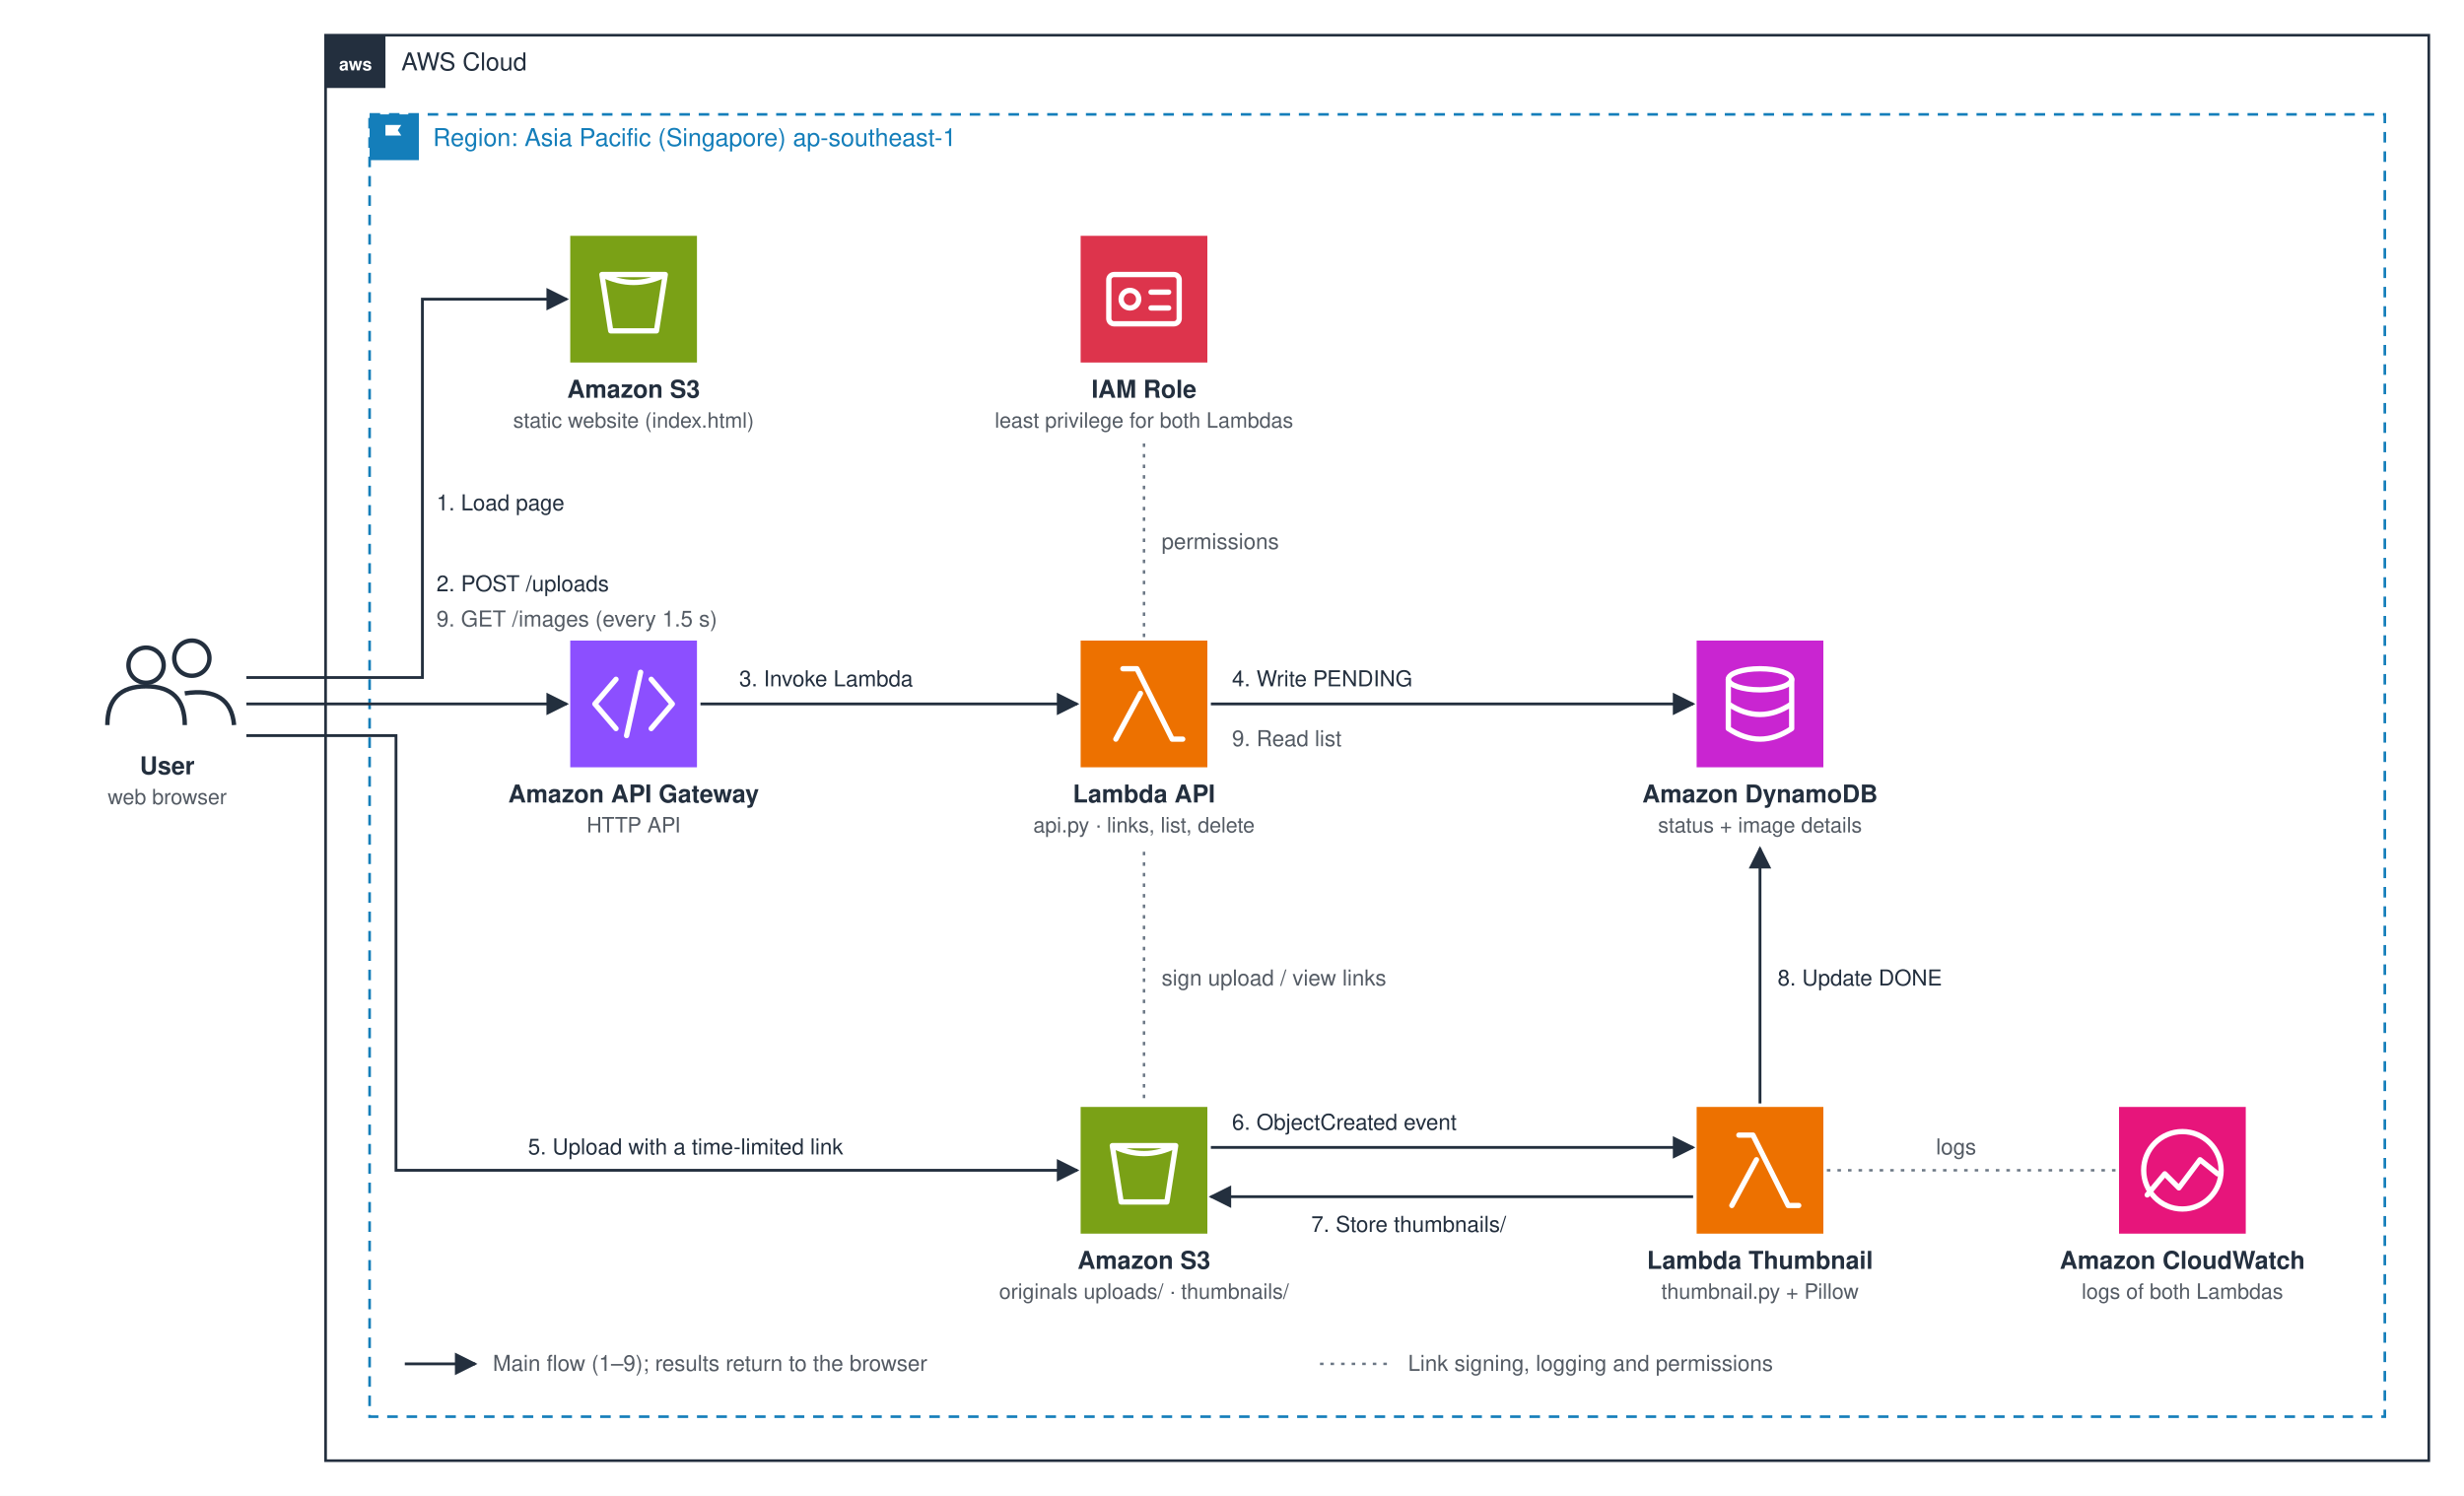
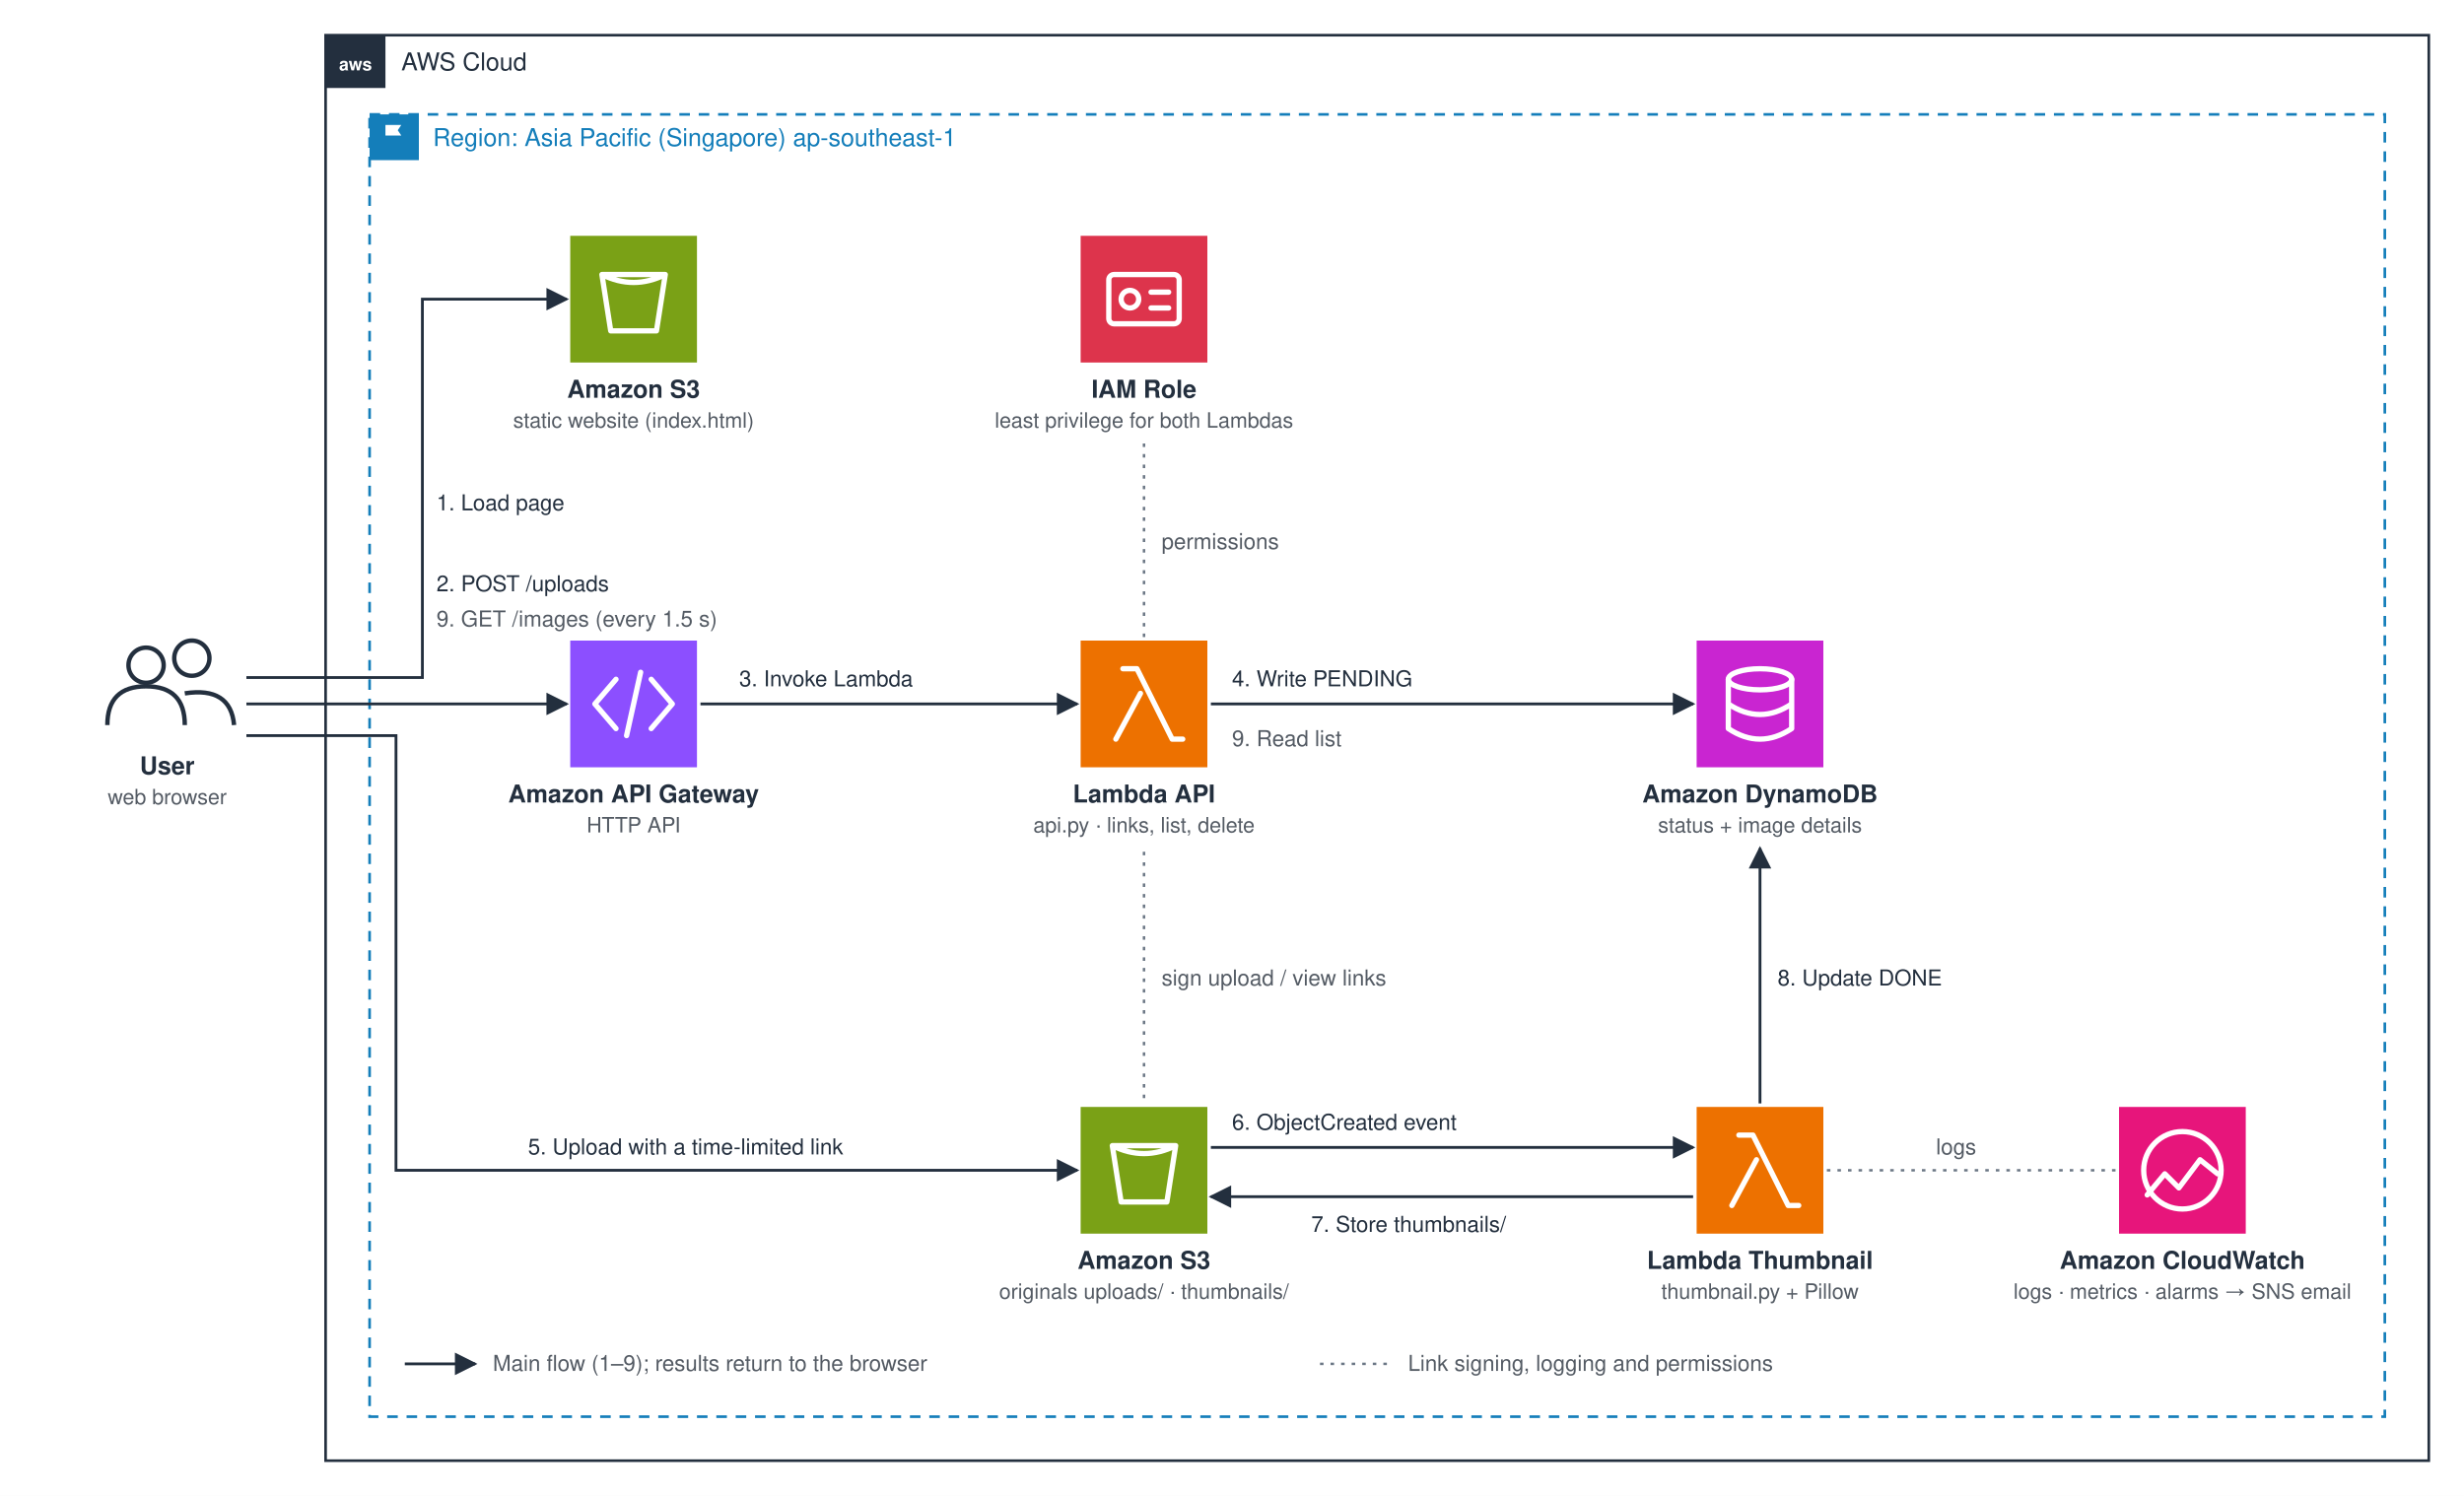
<svg xmlns="http://www.w3.org/2000/svg" viewBox="0 0 1400 850" font-family="Helvetica, Arial, sans-serif" role="img" aria-label="SnapThumb architecture">
  <defs>
    <marker id="a" viewBox="0 0 10 10" refX="9" refY="5" markerWidth="8" markerHeight="8" orient="auto-start-reverse">
      <path d="M0,0 L10,5 L0,10 z" fill="#232F3E" />
    </marker>
    <style>.n{font-size:14px;font-weight:700;fill:#232F3E} .s{font-size:12px;fill:#545b64} .l{font-size:12.5px;fill:#232F3E} .lg{font-size:12.5px;fill:#545b64}
.q{stroke:#232F3E;stroke-width:1.6;fill:none;marker-end:url(#a)} .d{stroke:#6b7785;stroke-width:1.4;fill:none;stroke-dasharray:2 4} .lb{fill:#ffffff}
.glyph{fill:none;stroke:#fff;stroke-width:3;stroke-linecap:round;stroke-linejoin:round}</style>
  </defs>
  <rect width="1400" height="850" fill="#ffffff" />
  <rect x="185" y="20" width="1195" height="810" fill="none" stroke="#232F3E" stroke-width="1.5" />
  <rect x="185" y="20" width="34" height="30" fill="#232F3E" />
  <text x="202" y="40" text-anchor="middle" font-size="10" font-weight="700" fill="#fff">aws</text>
  <text x="228" y="40" font-size="14" fill="#232F3E">AWS Cloud</text>
  <rect x="210" y="65" width="1145" height="740" fill="none" stroke="#147EBA" stroke-width="1.5" stroke-dasharray="6 5" />
  <rect x="210" y="65" width="28" height="26" fill="#147EBA" />
  <path d="M219,85 V71 h9 l-2,3 2,3 h-9" fill="#fff" />
  <text x="246" y="83" font-size="14" fill="#147EBA">Region: Asia Pacific (Singapore) ap-southeast-1</text>
  <g transform="translate(95,400)">
    <circle cx="-12" cy="-22" r="10" fill="none" stroke="#232F3E" stroke-width="2.5" />
    <path d="M-34,12 q0,-22 22,-22 q22,0 22,22" fill="none" stroke="#232F3E" stroke-width="2.5" />
    <circle cx="14" cy="-26" r="10" fill="none" stroke="#232F3E" stroke-width="2.5" />
    <path d="M10,-6 q26,-4 28,18" fill="none" stroke="#232F3E" stroke-width="2.5" />
    <text y="40" text-anchor="middle" class="n">User</text>
    <text y="57" text-anchor="middle" class="s">web browser</text>
  </g>
  <g transform="translate(360,170)">
    <rect x="-36" y="-36" width="72" height="72" fill="#7AA116" />
    <path class="glyph" d="M-18,-14 h36 l-5,32 h-26 z M-18,-14 q18,9 36,0" />
    <text y="56" text-anchor="middle" class="n">Amazon S3</text>
    <text y="73" text-anchor="middle" class="s">static website (index.html)</text>
  </g>
  <g transform="translate(650,170)">
    <rect x="-36" y="-36" width="72" height="72" fill="#DD344C" />
    <rect class="glyph" x="-20" y="-14" width="40" height="28" rx="3" />
    <circle class="glyph" cx="-8" cy="0" r="5" />
    <path class="glyph" d="M4,-4 h10 M4,5 h10" />
    <text y="56" text-anchor="middle" class="n">IAM Role</text>
    <text y="73" text-anchor="middle" class="s">least privilege for both Lambdas</text>
  </g>
  <g transform="translate(360,400)">
    <rect x="-36" y="-36" width="72" height="72" fill="#8C4FFF" />
    <path class="glyph" d="M-10,-14 l-12,14 12,14 M10,-14 l12,14 -12,14 M4,-18 l-8,36" />
    <text y="56" text-anchor="middle" class="n">Amazon API Gateway</text>
    <text y="73" text-anchor="middle" class="s">HTTP API</text>
  </g>
  <g transform="translate(650,400)">
    <rect x="-36" y="-36" width="72" height="72" fill="#ED7100" />
    <path class="glyph" d="M-16,20 l14,-26 M-12,-20 h8 l20,40 h6" />
    <text y="56" text-anchor="middle" class="n">Lambda API</text>
    <text y="73" text-anchor="middle" class="s">api.py · links, list, delete</text>
  </g>
  <g transform="translate(1000,400)">
    <rect x="-36" y="-36" width="72" height="72" fill="#C925D1" />
    <ellipse class="glyph" cx="0" cy="-14" rx="18" ry="6" />
    <path class="glyph" d="M-18,-14 v28 q18,12 36,0 v-28 M-18,0 q18,12 36,0" />
    <text y="56" text-anchor="middle" class="n">Amazon DynamoDB</text>
    <text y="73" text-anchor="middle" class="s">status + image details</text>
  </g>
  <g transform="translate(650,665)">
    <rect x="-36" y="-36" width="72" height="72" fill="#7AA116" />
    <path class="glyph" d="M-18,-14 h36 l-5,32 h-26 z M-18,-14 q18,9 36,0" />
    <text y="56" text-anchor="middle" class="n">Amazon S3</text>
    <text y="73" text-anchor="middle" class="s">originals uploads/ · thumbnails/</text>
  </g>
  <g transform="translate(1000,665)">
    <rect x="-36" y="-36" width="72" height="72" fill="#ED7100" />
    <path class="glyph" d="M-16,20 l14,-26 M-12,-20 h8 l20,40 h6" />
    <text y="56" text-anchor="middle" class="n">Lambda Thumbnail</text>
    <text y="73" text-anchor="middle" class="s">thumbnail.py + Pillow</text>
  </g>
  <g transform="translate(1240,665)">
    <rect x="-36" y="-36" width="72" height="72" fill="#E7157B" />
    <path class="glyph" d="M-20,14 l10,-12 8,8 12,-16 10,8" />
    <circle class="glyph" cx="0" cy="0" r="22" />
    <text y="56" text-anchor="middle" class="n">Amazon CloudWatch</text>
-     <text y="73" text-anchor="middle" class="s">logs of both Lambdas</text>
+     <text y="73" text-anchor="middle" class="s">logs · metrics · alarms → SNS email</text>
  </g>
  <polyline class="q" points="140,385 240,385 240,170 322,170" />
  <rect class="lb" x="244" y="276" width="90" height="19" />
  <text x="248" y="290" class="l">1. Load page</text>
  <line class="q" x1="140" y1="400" x2="322" y2="400" />
  <polyline class="q" points="140,418 225,418 225,665 612,665" />
  <rect class="lb" x="296" y="642" width="242" height="19" />
  <text x="300" y="656" class="l">5. Upload with a time-limited link</text>
  <line class="q" x1="398" y1="400" x2="612" y2="400" />
  <rect class="lb" x="416" y="376" width="118" height="19" />
  <text x="420" y="390" class="l">3. Invoke Lambda</text>
  <line class="q" x1="688" y1="400" x2="962" y2="400" />
  <rect class="lb" x="696" y="376" width="118" height="19" />
  <text x="700" y="390" class="l">4. Write PENDING</text>
  <rect class="lb" x="696" y="410" width="90" height="19" />
  <text x="700" y="424" class="lg">9. Read list</text>
  <line class="q" x1="688" y1="652" x2="962" y2="652" />
  <rect class="lb" x="696" y="628" width="159" height="19" />
  <text x="700" y="642" class="l">6. ObjectCreated event</text>
  <line class="q" x1="962" y1="680" x2="688" y2="680" />
  <rect class="lb" x="741" y="686" width="146" height="19" />
  <text x="745" y="700" class="l">7. Store thumbnails/</text>
  <line class="q" x1="1000" y1="627" x2="1000" y2="482" />
  <rect class="lb" x="1006" y="546" width="104" height="19" />
  <text x="1010" y="560" class="l">8. Update DONE</text>
  <line class="d" x1="650" y1="484" x2="650" y2="627" />
  <rect class="lb" x="656" y="546" width="173" height="19" />
  <text x="660" y="560" class="lg">sign upload / view links</text>
  <line class="d" x1="650" y1="252" x2="650" y2="362" />
  <rect class="lb" x="656" y="298" width="83" height="19" />
  <text x="660" y="312" class="lg">permissions</text>
  <line class="d" x1="1038" y1="665" x2="1202" y2="665" />
  <rect class="lb" x="1096" y="642" width="35" height="19" />
  <text x="1100" y="656" class="lg">logs</text>
  <rect class="lb" x="244" y="322" width="118" height="19" />
  <text x="248" y="336" class="l">2. POST /uploads</text>
  <rect class="lb" x="244" y="342" width="201" height="19" />
  <text x="248" y="356" class="lg">9. GET /images (every 1.5 s)</text>
  <g transform="translate(230,775)">
    <line x1="0" y1="0" x2="40" y2="0" stroke="#232F3E" stroke-width="1.6" marker-end="url(#a)" />
    <text x="50" y="4" class="lg">Main flow (1–9); results return to the browser</text>
    <line x1="520" y1="0" x2="560" y2="0" stroke="#6b7785" stroke-width="1.4" stroke-dasharray="2 4" />
    <text x="570" y="4" class="lg">Link signing, logging and permissions</text>
  </g>
</svg>
